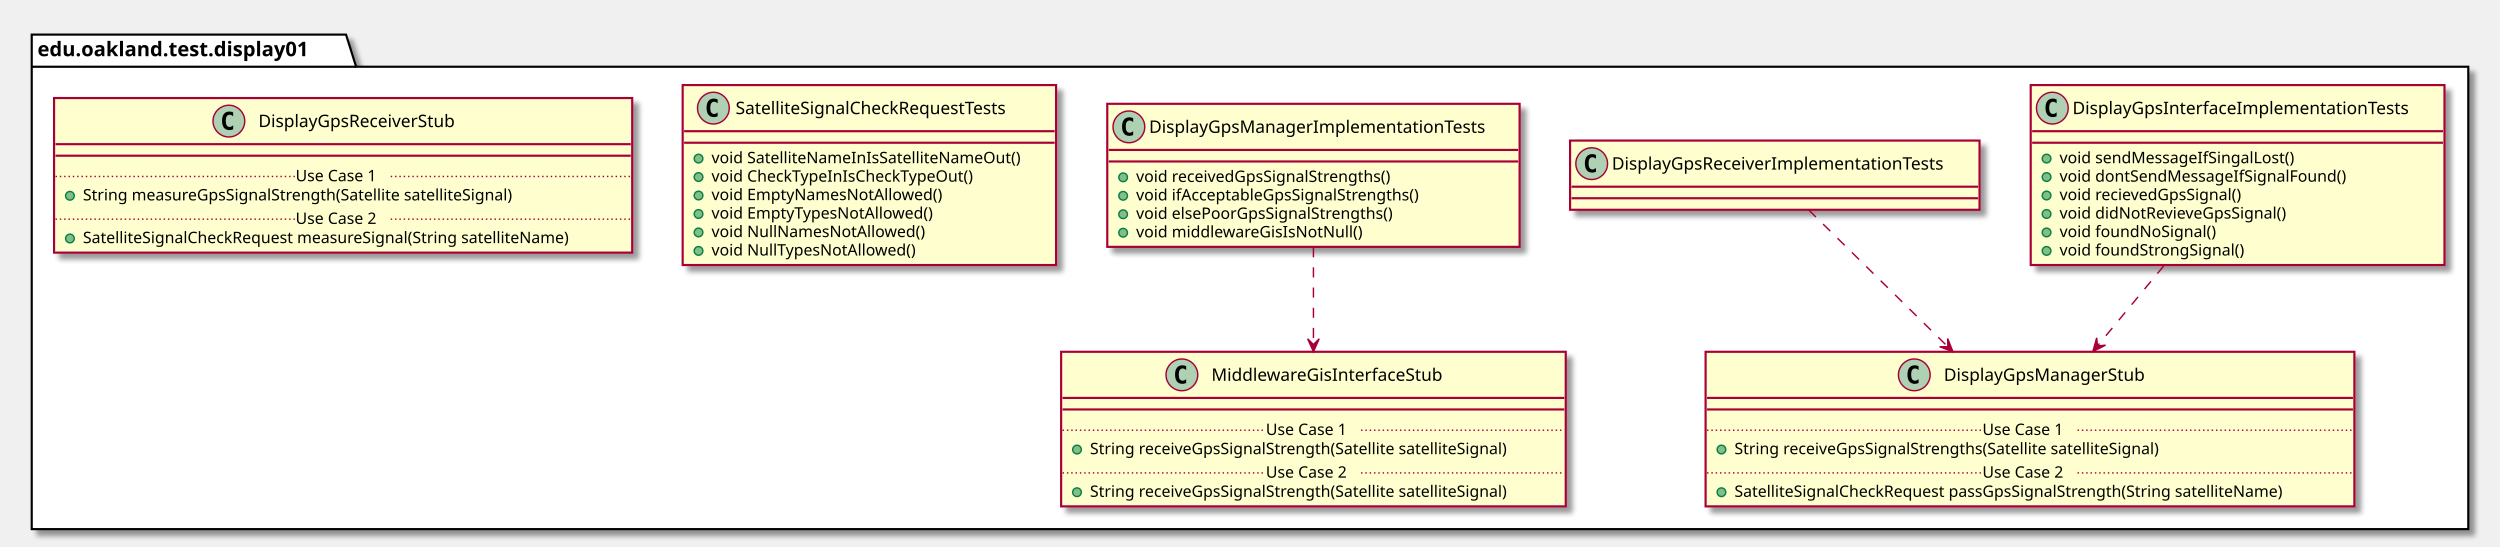
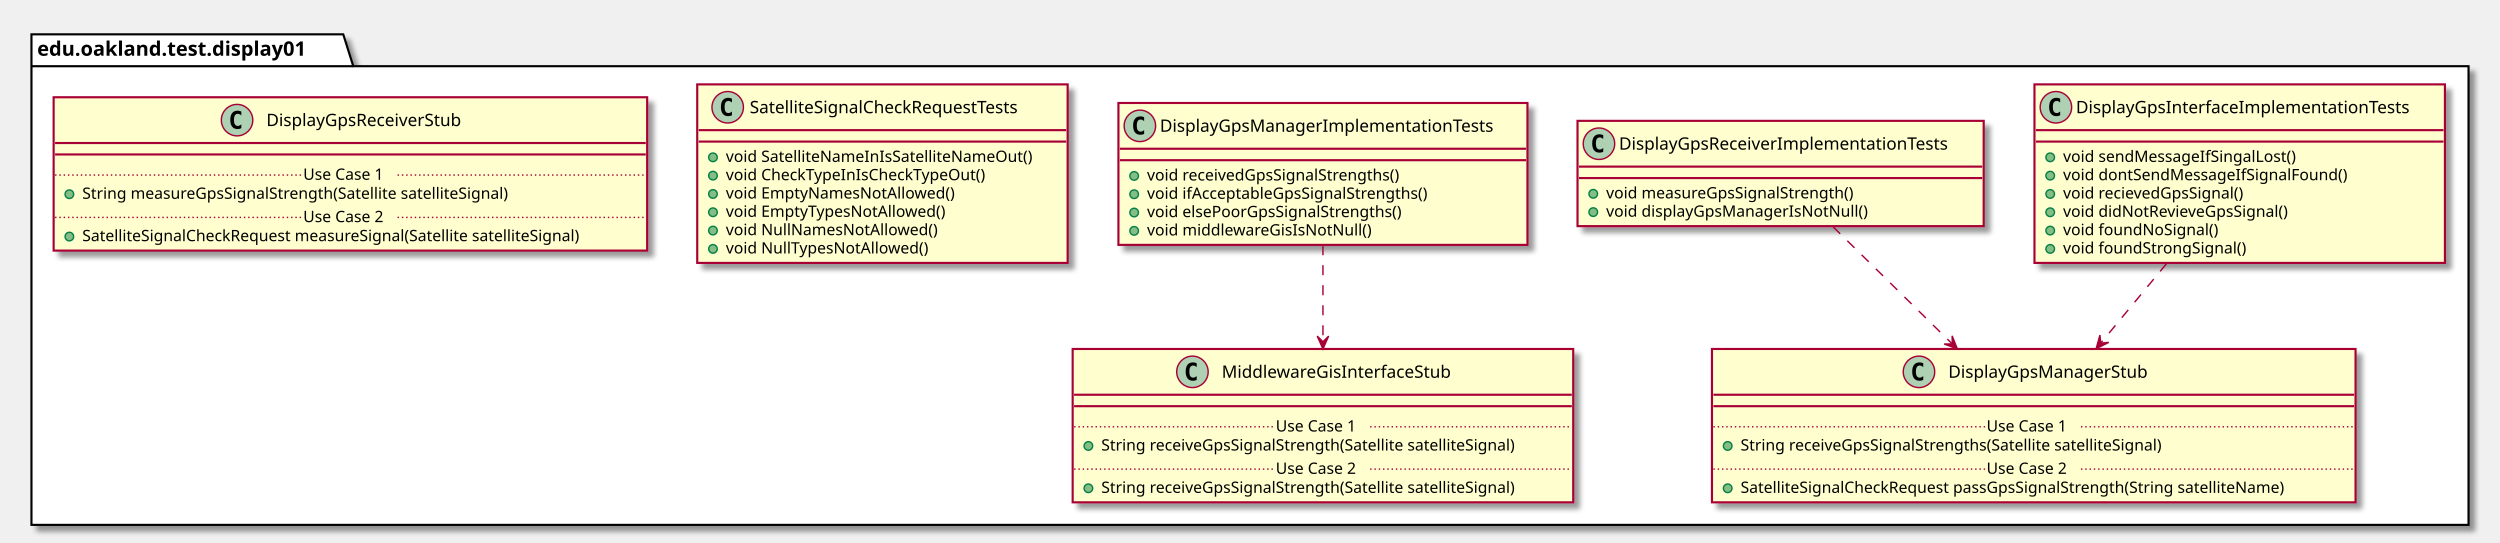
- <svg xmlns="http://www.w3.org/2000/svg" contentScriptType="application/ecmascript" contentStyleType="text/css" height="379px" preserveAspectRatio="none" style="width:1734px;height:379px;" version="1.1" viewBox="0 0 1734 379" width="1734px" zoomAndPan="magnify">
+ <svg xmlns="http://www.w3.org/2000/svg" contentScriptType="application/ecmascript" contentStyleType="text/css" height="379px" preserveAspectRatio="none" style="width:1748px;height:379px;" version="1.1" viewBox="0 0 1748 379" width="1748px" zoomAndPan="magnify">
  <defs>
-     <filter height="300%" id="f7n74lgd1a1pw" width="300%" x="-1" y="-1">
+     <filter height="300%" id="fgg2xvbr32eak" width="300%" x="-1" y="-1">
      <feGaussianBlur result="blurOut" stdDeviation="2.0" />
      <feColorMatrix in="blurOut" result="blurOut2" type="matrix" values="0 0 0 0 0 0 0 0 0 0 0 0 0 0 0 0 0 0 .4 0" />
      <feOffset dx="4.0" dy="4.0" in="blurOut2" result="blurOut3" />
      <feBlend in="SourceGraphic" in2="blurOut3" mode="normal" />
    </filter>
  </defs>
  <g>
-     <polygon fill="#FFFFFF" filter="url(#f7n74lgd1a1pw)" points="22,24,240,24,247,46.297,1712,46.297,1712,367,22,367,22,24" style="stroke: #000000; stroke-width: 1.5;" />
+     <polygon fill="#FFFFFF" filter="url(#fgg2xvbr32eak)" points="22,24,240,24,247,46.297,1726,46.297,1726,367,22,367,22,24" style="stroke: #000000; stroke-width: 1.5;" />
    <line style="stroke: #000000; stroke-width: 1.5;" x1="22" x2="247" y1="46.297" y2="46.297" />
    <text fill="#000000" font-family="sans-serif" font-size="14" font-weight="bold" lengthAdjust="spacingAndGlyphs" textLength="212" x="26" y="38.995">edu.oakland.test.display01</text>
-     <rect fill="#FEFECE" filter="url(#f7n74lgd1a1pw)" height="124.828" id="DisplayGpsInterfaceImplementationTests" style="stroke: #A80036; stroke-width: 1.5;" width="287" x="1408.5" y="59" />
-     <ellipse cx="1423.5" cy="75" fill="#ADD1B2" rx="11" ry="11" style="stroke: #A80036; stroke-width: 1.0;" />
-     <path d="M1426.469,80.641 Q1425.891,80.938 1425.25,81.078 Q1424.609,81.234 1423.906,81.234 Q1421.406,81.234 1420.078,79.594 Q1418.766,77.938 1418.766,74.812 Q1418.766,71.688 1420.078,70.031 Q1421.406,68.375 1423.906,68.375 Q1424.609,68.375 1425.25,68.531 Q1425.906,68.688 1426.469,68.984 L1426.469,71.703 Q1425.844,71.125 1425.25,70.859 Q1424.656,70.578 1424.031,70.578 Q1422.688,70.578 1422,71.656 Q1421.312,72.719 1421.312,74.812 Q1421.312,76.906 1422,77.984 Q1422.688,79.047 1424.031,79.047 Q1424.656,79.047 1425.25,78.781 Q1425.844,78.5 1426.469,77.922 L1426.469,80.641 Z " />
-     <text fill="#000000" font-family="sans-serif" font-size="12" lengthAdjust="spacingAndGlyphs" textLength="255" x="1437.5" y="79.154">DisplayGpsInterfaceImplementationTests</text>
-     <line style="stroke: #A80036; stroke-width: 1.5;" x1="1409.5" x2="1694.5" y1="91" y2="91" />
-     <line style="stroke: #A80036; stroke-width: 1.5;" x1="1409.5" x2="1694.5" y1="99" y2="99" />
-     <ellipse cx="1419.5" cy="110" fill="#84BE84" rx="3" ry="3" style="stroke: #038048; stroke-width: 1.0;" />
-     <text fill="#000000" font-family="sans-serif" font-size="11" lengthAdjust="spacingAndGlyphs" textLength="180" x="1428.5" y="113.21">void sendMessageIfSingalLost()</text>
-     <ellipse cx="1419.5" cy="122.805" fill="#84BE84" rx="3" ry="3" style="stroke: #038048; stroke-width: 1.0;" />
-     <text fill="#000000" font-family="sans-serif" font-size="11" lengthAdjust="spacingAndGlyphs" textLength="216" x="1428.5" y="126.015">void dontSendMessageIfSignalFound()</text>
-     <ellipse cx="1419.5" cy="135.609" fill="#84BE84" rx="3" ry="3" style="stroke: #038048; stroke-width: 1.0;" />
-     <text fill="#000000" font-family="sans-serif" font-size="11" lengthAdjust="spacingAndGlyphs" textLength="141" x="1428.5" y="138.82">void recievedGpsSignal()</text>
-     <ellipse cx="1419.5" cy="148.414" fill="#84BE84" rx="3" ry="3" style="stroke: #038048; stroke-width: 1.0;" />
-     <text fill="#000000" font-family="sans-serif" font-size="11" lengthAdjust="spacingAndGlyphs" textLength="172" x="1428.5" y="151.625">void didNotRevieveGpsSignal()</text>
-     <ellipse cx="1419.5" cy="161.219" fill="#84BE84" rx="3" ry="3" style="stroke: #038048; stroke-width: 1.0;" />
-     <text fill="#000000" font-family="sans-serif" font-size="11" lengthAdjust="spacingAndGlyphs" textLength="117" x="1428.5" y="164.429">void foundNoSignal()</text>
-     <ellipse cx="1419.5" cy="174.023" fill="#84BE84" rx="3" ry="3" style="stroke: #038048; stroke-width: 1.0;" />
-     <text fill="#000000" font-family="sans-serif" font-size="11" lengthAdjust="spacingAndGlyphs" textLength="140" x="1428.5" y="177.234">void foundStrongSignal()</text>
-     <rect fill="#FEFECE" filter="url(#f7n74lgd1a1pw)" height="107.219" id="DisplayGpsManagerStub" style="stroke: #A80036; stroke-width: 1.5;" width="450" x="1183" y="244" />
-     <ellipse cx="1327.75" cy="260" fill="#ADD1B2" rx="11" ry="11" style="stroke: #A80036; stroke-width: 1.0;" />
-     <path d="M1330.719,265.641 Q1330.141,265.938 1329.5,266.078 Q1328.859,266.234 1328.156,266.234 Q1325.656,266.234 1324.328,264.594 Q1323.016,262.938 1323.016,259.812 Q1323.016,256.688 1324.328,255.031 Q1325.656,253.375 1328.156,253.375 Q1328.859,253.375 1329.5,253.531 Q1330.156,253.688 1330.719,253.984 L1330.719,256.703 Q1330.094,256.125 1329.5,255.859 Q1328.906,255.578 1328.281,255.578 Q1326.938,255.578 1326.25,256.656 Q1325.562,257.719 1325.562,259.812 Q1325.562,261.906 1326.25,262.984 Q1326.938,264.047 1328.281,264.047 Q1328.906,264.047 1329.5,263.781 Q1330.094,263.5 1330.719,262.922 L1330.719,265.641 Z " />
-     <text fill="#000000" font-family="sans-serif" font-size="12" lengthAdjust="spacingAndGlyphs" textLength="152" x="1348.25" y="264.154">DisplayGpsManagerStub</text>
-     <line style="stroke: #A80036; stroke-width: 1.5;" x1="1184" x2="1632" y1="276" y2="276" />
-     <line style="stroke: #A80036; stroke-width: 1.5;" x1="1184" x2="1632" y1="284" y2="284" />
-     <ellipse cx="1194" cy="311.805" fill="#84BE84" rx="3" ry="3" style="stroke: #038048; stroke-width: 1.0;" />
-     <text fill="#000000" font-family="sans-serif" font-size="11" lengthAdjust="spacingAndGlyphs" textLength="331" x="1203" y="315.015">String receiveGpsSignalStrengths(Satellite satelliteSignal)</text>
-     <line style="stroke: #A80036; stroke-width: 1.0; stroke-dasharray: 1.0,2.0;" x1="1184" x2="1375" y1="298.402" y2="298.402" />
-     <text fill="#000000" font-family="sans-serif" font-size="11" lengthAdjust="spacingAndGlyphs" textLength="66" x="1375" y="301.71">Use Case 1</text>
-     <line style="stroke: #A80036; stroke-width: 1.0; stroke-dasharray: 1.0,2.0;" x1="1441" x2="1632" y1="298.402" y2="298.402" />
-     <ellipse cx="1194" cy="341.414" fill="#84BE84" rx="3" ry="3" style="stroke: #038048; stroke-width: 1.0;" />
-     <text fill="#000000" font-family="sans-serif" font-size="11" lengthAdjust="spacingAndGlyphs" textLength="424" x="1203" y="344.625">SatelliteSignalCheckRequest passGpsSignalStrength(String satelliteName)</text>
-     <line style="stroke: #A80036; stroke-width: 1.0; stroke-dasharray: 1.0,2.0;" x1="1184" x2="1375" y1="328.012" y2="328.012" />
-     <text fill="#000000" font-family="sans-serif" font-size="11" lengthAdjust="spacingAndGlyphs" textLength="66" x="1375" y="331.32">Use Case 2</text>
-     <line style="stroke: #A80036; stroke-width: 1.0; stroke-dasharray: 1.0,2.0;" x1="1441" x2="1632" y1="328.012" y2="328.012" />
-     <rect fill="#FEFECE" filter="url(#f7n74lgd1a1pw)" height="48" id="DisplayGpsReceiverImplementationTests" style="stroke: #A80036; stroke-width: 1.5;" width="284" x="1089" y="97.5" />
-     <ellipse cx="1104" cy="113.5" fill="#ADD1B2" rx="11" ry="11" style="stroke: #A80036; stroke-width: 1.0;" />
-     <path d="M1106.969,119.141 Q1106.391,119.438 1105.75,119.578 Q1105.109,119.734 1104.406,119.734 Q1101.906,119.734 1100.578,118.094 Q1099.266,116.438 1099.266,113.312 Q1099.266,110.188 1100.578,108.531 Q1101.906,106.875 1104.406,106.875 Q1105.109,106.875 1105.75,107.031 Q1106.406,107.188 1106.969,107.484 L1106.969,110.203 Q1106.344,109.625 1105.75,109.359 Q1105.156,109.078 1104.531,109.078 Q1103.188,109.078 1102.5,110.156 Q1101.812,111.219 1101.812,113.312 Q1101.812,115.406 1102.5,116.484 Q1103.188,117.547 1104.531,117.547 Q1105.156,117.547 1105.75,117.281 Q1106.344,117 1106.969,116.422 L1106.969,119.141 Z " />
-     <text fill="#000000" font-family="sans-serif" font-size="12" lengthAdjust="spacingAndGlyphs" textLength="252" x="1118" y="117.654">DisplayGpsReceiverImplementationTests</text>
-     <line style="stroke: #A80036; stroke-width: 1.5;" x1="1090" x2="1372" y1="129.5" y2="129.5" />
-     <line style="stroke: #A80036; stroke-width: 1.5;" x1="1090" x2="1372" y1="137.5" y2="137.5" />
-     <rect fill="#FEFECE" filter="url(#f7n74lgd1a1pw)" height="99.219" id="DisplayGpsManagerImplementationTests" style="stroke: #A80036; stroke-width: 1.5;" width="286" x="768" y="72" />
-     <ellipse cx="783" cy="88" fill="#ADD1B2" rx="11" ry="11" style="stroke: #A80036; stroke-width: 1.0;" />
-     <path d="M785.969,93.641 Q785.391,93.938 784.75,94.078 Q784.109,94.234 783.406,94.234 Q780.906,94.234 779.578,92.594 Q778.266,90.938 778.266,87.812 Q778.266,84.688 779.578,83.031 Q780.906,81.375 783.406,81.375 Q784.109,81.375 784.75,81.531 Q785.406,81.688 785.969,81.984 L785.969,84.703 Q785.344,84.125 784.75,83.859 Q784.156,83.578 783.531,83.578 Q782.188,83.578 781.5,84.656 Q780.812,85.719 780.812,87.812 Q780.812,89.906 781.5,90.984 Q782.188,92.047 783.531,92.047 Q784.156,92.047 784.75,91.781 Q785.344,91.5 785.969,90.922 L785.969,93.641 Z " />
-     <text fill="#000000" font-family="sans-serif" font-size="12" lengthAdjust="spacingAndGlyphs" textLength="254" x="797" y="92.154">DisplayGpsManagerImplementationTests</text>
-     <line style="stroke: #A80036; stroke-width: 1.5;" x1="769" x2="1053" y1="104" y2="104" />
-     <line style="stroke: #A80036; stroke-width: 1.5;" x1="769" x2="1053" y1="112" y2="112" />
-     <ellipse cx="779" cy="123" fill="#84BE84" rx="3" ry="3" style="stroke: #038048; stroke-width: 1.0;" />
-     <text fill="#000000" font-family="sans-serif" font-size="11" lengthAdjust="spacingAndGlyphs" textLength="197" x="788" y="126.21">void receivedGpsSignalStrengths()</text>
-     <ellipse cx="779" cy="135.805" fill="#84BE84" rx="3" ry="3" style="stroke: #038048; stroke-width: 1.0;" />
-     <text fill="#000000" font-family="sans-serif" font-size="11" lengthAdjust="spacingAndGlyphs" textLength="217" x="788" y="139.015">void ifAcceptableGpsSignalStrengths()</text>
-     <ellipse cx="779" cy="148.609" fill="#84BE84" rx="3" ry="3" style="stroke: #038048; stroke-width: 1.0;" />
-     <text fill="#000000" font-family="sans-serif" font-size="11" lengthAdjust="spacingAndGlyphs" textLength="199" x="788" y="151.82">void elsePoorGpsSignalStrengths()</text>
-     <ellipse cx="779" cy="161.414" fill="#84BE84" rx="3" ry="3" style="stroke: #038048; stroke-width: 1.0;" />
-     <text fill="#000000" font-family="sans-serif" font-size="11" lengthAdjust="spacingAndGlyphs" textLength="170" x="788" y="164.625">void middlewareGisIsNotNull()</text>
-     <rect fill="#FEFECE" filter="url(#f7n74lgd1a1pw)" height="107.219" id="MiddlewareGisInterfaceStub" style="stroke: #A80036; stroke-width: 1.5;" width="350" x="736" y="244" />
-     <ellipse cx="819.75" cy="260" fill="#ADD1B2" rx="11" ry="11" style="stroke: #A80036; stroke-width: 1.0;" />
-     <path d="M822.719,265.641 Q822.141,265.938 821.5,266.078 Q820.859,266.234 820.156,266.234 Q817.656,266.234 816.328,264.594 Q815.016,262.938 815.016,259.812 Q815.016,256.688 816.328,255.031 Q817.656,253.375 820.156,253.375 Q820.859,253.375 821.5,253.531 Q822.156,253.688 822.719,253.984 L822.719,256.703 Q822.094,256.125 821.5,255.859 Q820.906,255.578 820.281,255.578 Q818.938,255.578 818.25,256.656 Q817.562,257.719 817.562,259.812 Q817.562,261.906 818.25,262.984 Q818.938,264.047 820.281,264.047 Q820.906,264.047 821.5,263.781 Q822.094,263.5 822.719,262.922 L822.719,265.641 Z " />
-     <text fill="#000000" font-family="sans-serif" font-size="12" lengthAdjust="spacingAndGlyphs" textLength="174" x="840.25" y="264.154">MiddlewareGisInterfaceStub</text>
-     <line style="stroke: #A80036; stroke-width: 1.5;" x1="737" x2="1085" y1="276" y2="276" />
-     <line style="stroke: #A80036; stroke-width: 1.5;" x1="737" x2="1085" y1="284" y2="284" />
-     <ellipse cx="747" cy="311.805" fill="#84BE84" rx="3" ry="3" style="stroke: #038048; stroke-width: 1.0;" />
-     <text fill="#000000" font-family="sans-serif" font-size="11" lengthAdjust="spacingAndGlyphs" textLength="324" x="756" y="315.015">String receiveGpsSignalStrength(Satellite satelliteSignal)</text>
-     <line style="stroke: #A80036; stroke-width: 1.0; stroke-dasharray: 1.0,2.0;" x1="737" x2="878" y1="298.402" y2="298.402" />
-     <text fill="#000000" font-family="sans-serif" font-size="11" lengthAdjust="spacingAndGlyphs" textLength="66" x="878" y="301.71">Use Case 1</text>
-     <line style="stroke: #A80036; stroke-width: 1.0; stroke-dasharray: 1.0,2.0;" x1="944" x2="1085" y1="298.402" y2="298.402" />
-     <ellipse cx="747" cy="341.414" fill="#84BE84" rx="3" ry="3" style="stroke: #038048; stroke-width: 1.0;" />
-     <text fill="#000000" font-family="sans-serif" font-size="11" lengthAdjust="spacingAndGlyphs" textLength="324" x="756" y="344.625">String receiveGpsSignalStrength(Satellite satelliteSignal)</text>
-     <line style="stroke: #A80036; stroke-width: 1.0; stroke-dasharray: 1.0,2.0;" x1="737" x2="878" y1="328.012" y2="328.012" />
-     <text fill="#000000" font-family="sans-serif" font-size="11" lengthAdjust="spacingAndGlyphs" textLength="66" x="878" y="331.32">Use Case 2</text>
-     <line style="stroke: #A80036; stroke-width: 1.0; stroke-dasharray: 1.0,2.0;" x1="944" x2="1085" y1="328.012" y2="328.012" />
-     <rect fill="#FEFECE" filter="url(#f7n74lgd1a1pw)" height="124.828" id="SatelliteSignalCheckRequestTests" style="stroke: #A80036; stroke-width: 1.5;" width="259" x="473.5" y="59" />
-     <ellipse cx="494.8" cy="75" fill="#ADD1B2" rx="11" ry="11" style="stroke: #A80036; stroke-width: 1.0;" />
-     <path d="M497.769,80.641 Q497.191,80.938 496.55,81.078 Q495.909,81.234 495.206,81.234 Q492.706,81.234 491.378,79.594 Q490.066,77.938 490.066,74.812 Q490.066,71.688 491.378,70.031 Q492.706,68.375 495.206,68.375 Q495.909,68.375 496.55,68.531 Q497.206,68.688 497.769,68.984 L497.769,71.703 Q497.144,71.125 496.55,70.859 Q495.956,70.578 495.331,70.578 Q493.988,70.578 493.3,71.656 Q492.613,72.719 492.613,74.812 Q492.613,76.906 493.3,77.984 Q493.988,79.047 495.331,79.047 Q495.956,79.047 496.55,78.781 Q497.144,78.5 497.769,77.922 L497.769,80.641 Z " />
-     <text fill="#000000" font-family="sans-serif" font-size="12" lengthAdjust="spacingAndGlyphs" textLength="213" x="510.2" y="79.154">SatelliteSignalCheckRequestTests</text>
-     <line style="stroke: #A80036; stroke-width: 1.5;" x1="474.5" x2="731.5" y1="91" y2="91" />
-     <line style="stroke: #A80036; stroke-width: 1.5;" x1="474.5" x2="731.5" y1="99" y2="99" />
-     <ellipse cx="484.5" cy="110" fill="#84BE84" rx="3" ry="3" style="stroke: #038048; stroke-width: 1.0;" />
-     <text fill="#000000" font-family="sans-serif" font-size="11" lengthAdjust="spacingAndGlyphs" textLength="233" x="493.5" y="113.21">void SatelliteNameInIsSatelliteNameOut()</text>
-     <ellipse cx="484.5" cy="122.805" fill="#84BE84" rx="3" ry="3" style="stroke: #038048; stroke-width: 1.0;" />
-     <text fill="#000000" font-family="sans-serif" font-size="11" lengthAdjust="spacingAndGlyphs" textLength="197" x="493.5" y="126.015">void CheckTypeInIsCheckTypeOut()</text>
-     <ellipse cx="484.5" cy="135.609" fill="#84BE84" rx="3" ry="3" style="stroke: #038048; stroke-width: 1.0;" />
-     <text fill="#000000" font-family="sans-serif" font-size="11" lengthAdjust="spacingAndGlyphs" textLength="172" x="493.5" y="138.82">void EmptyNamesNotAllowed()</text>
-     <ellipse cx="484.5" cy="148.414" fill="#84BE84" rx="3" ry="3" style="stroke: #038048; stroke-width: 1.0;" />
-     <text fill="#000000" font-family="sans-serif" font-size="11" lengthAdjust="spacingAndGlyphs" textLength="166" x="493.5" y="151.625">void EmptyTypesNotAllowed()</text>
-     <ellipse cx="484.5" cy="161.219" fill="#84BE84" rx="3" ry="3" style="stroke: #038048; stroke-width: 1.0;" />
-     <text fill="#000000" font-family="sans-serif" font-size="11" lengthAdjust="spacingAndGlyphs" textLength="158" x="493.5" y="164.429">void NullNamesNotAllowed()</text>
-     <ellipse cx="484.5" cy="174.023" fill="#84BE84" rx="3" ry="3" style="stroke: #038048; stroke-width: 1.0;" />
-     <text fill="#000000" font-family="sans-serif" font-size="11" lengthAdjust="spacingAndGlyphs" textLength="152" x="493.5" y="177.234">void NullTypesNotAllowed()</text>
-     <rect fill="#FEFECE" filter="url(#f7n74lgd1a1pw)" height="107.219" id="DisplayGpsReceiverStub" style="stroke: #A80036; stroke-width: 1.5;" width="401" x="37.5" y="68" />
-     <ellipse cx="158.75" cy="84" fill="#ADD1B2" rx="11" ry="11" style="stroke: #A80036; stroke-width: 1.0;" />
-     <path d="M161.719,89.641 Q161.141,89.938 160.5,90.078 Q159.859,90.234 159.156,90.234 Q156.656,90.234 155.328,88.594 Q154.016,86.938 154.016,83.812 Q154.016,80.688 155.328,79.031 Q156.656,77.375 159.156,77.375 Q159.859,77.375 160.5,77.531 Q161.156,77.688 161.719,77.984 L161.719,80.703 Q161.094,80.125 160.5,79.859 Q159.906,79.578 159.281,79.578 Q157.938,79.578 157.25,80.656 Q156.562,81.719 156.562,83.812 Q156.562,85.906 157.25,86.984 Q157.938,88.047 159.281,88.047 Q159.906,88.047 160.5,87.781 Q161.094,87.5 161.719,86.922 L161.719,89.641 Z " />
-     <text fill="#000000" font-family="sans-serif" font-size="12" lengthAdjust="spacingAndGlyphs" textLength="150" x="179.25" y="88.154">DisplayGpsReceiverStub</text>
-     <line style="stroke: #A80036; stroke-width: 1.5;" x1="38.5" x2="437.5" y1="100" y2="100" />
-     <line style="stroke: #A80036; stroke-width: 1.5;" x1="38.5" x2="437.5" y1="108" y2="108" />
+     <rect fill="#FEFECE" filter="url(#fgg2xvbr32eak)" height="124.828" id="DisplayGpsInterfaceImplementationTests" style="stroke: #A80036; stroke-width: 1.5;" width="287" x="1422.5" y="59" />
+     <ellipse cx="1437.5" cy="75" fill="#ADD1B2" rx="11" ry="11" style="stroke: #A80036; stroke-width: 1.0;" />
+     <path d="M1440.469,80.641 Q1439.891,80.938 1439.25,81.078 Q1438.609,81.234 1437.906,81.234 Q1435.406,81.234 1434.078,79.594 Q1432.766,77.938 1432.766,74.812 Q1432.766,71.688 1434.078,70.031 Q1435.406,68.375 1437.906,68.375 Q1438.609,68.375 1439.25,68.531 Q1439.906,68.688 1440.469,68.984 L1440.469,71.703 Q1439.844,71.125 1439.25,70.859 Q1438.656,70.578 1438.031,70.578 Q1436.688,70.578 1436,71.656 Q1435.312,72.719 1435.312,74.812 Q1435.312,76.906 1436,77.984 Q1436.688,79.047 1438.031,79.047 Q1438.656,79.047 1439.25,78.781 Q1439.844,78.5 1440.469,77.922 L1440.469,80.641 Z " />
+     <text fill="#000000" font-family="sans-serif" font-size="12" lengthAdjust="spacingAndGlyphs" textLength="255" x="1451.5" y="79.154">DisplayGpsInterfaceImplementationTests</text>
+     <line style="stroke: #A80036; stroke-width: 1.5;" x1="1423.5" x2="1708.5" y1="91" y2="91" />
+     <line style="stroke: #A80036; stroke-width: 1.5;" x1="1423.5" x2="1708.5" y1="99" y2="99" />
+     <ellipse cx="1433.5" cy="110" fill="#84BE84" rx="3" ry="3" style="stroke: #038048; stroke-width: 1.0;" />
+     <text fill="#000000" font-family="sans-serif" font-size="11" lengthAdjust="spacingAndGlyphs" textLength="180" x="1442.5" y="113.21">void sendMessageIfSingalLost()</text>
+     <ellipse cx="1433.5" cy="122.805" fill="#84BE84" rx="3" ry="3" style="stroke: #038048; stroke-width: 1.0;" />
+     <text fill="#000000" font-family="sans-serif" font-size="11" lengthAdjust="spacingAndGlyphs" textLength="216" x="1442.5" y="126.015">void dontSendMessageIfSignalFound()</text>
+     <ellipse cx="1433.5" cy="135.609" fill="#84BE84" rx="3" ry="3" style="stroke: #038048; stroke-width: 1.0;" />
+     <text fill="#000000" font-family="sans-serif" font-size="11" lengthAdjust="spacingAndGlyphs" textLength="141" x="1442.5" y="138.82">void recievedGpsSignal()</text>
+     <ellipse cx="1433.5" cy="148.414" fill="#84BE84" rx="3" ry="3" style="stroke: #038048; stroke-width: 1.0;" />
+     <text fill="#000000" font-family="sans-serif" font-size="11" lengthAdjust="spacingAndGlyphs" textLength="172" x="1442.5" y="151.625">void didNotRevieveGpsSignal()</text>
+     <ellipse cx="1433.5" cy="161.219" fill="#84BE84" rx="3" ry="3" style="stroke: #038048; stroke-width: 1.0;" />
+     <text fill="#000000" font-family="sans-serif" font-size="11" lengthAdjust="spacingAndGlyphs" textLength="117" x="1442.5" y="164.429">void foundNoSignal()</text>
+     <ellipse cx="1433.5" cy="174.023" fill="#84BE84" rx="3" ry="3" style="stroke: #038048; stroke-width: 1.0;" />
+     <text fill="#000000" font-family="sans-serif" font-size="11" lengthAdjust="spacingAndGlyphs" textLength="140" x="1442.5" y="177.234">void foundStrongSignal()</text>
+     <rect fill="#FEFECE" filter="url(#fgg2xvbr32eak)" height="107.219" id="DisplayGpsManagerStub" style="stroke: #A80036; stroke-width: 1.5;" width="450" x="1197" y="244" />
+     <ellipse cx="1341.75" cy="260" fill="#ADD1B2" rx="11" ry="11" style="stroke: #A80036; stroke-width: 1.0;" />
+     <path d="M1344.719,265.641 Q1344.141,265.938 1343.5,266.078 Q1342.859,266.234 1342.156,266.234 Q1339.656,266.234 1338.328,264.594 Q1337.016,262.938 1337.016,259.812 Q1337.016,256.688 1338.328,255.031 Q1339.656,253.375 1342.156,253.375 Q1342.859,253.375 1343.5,253.531 Q1344.156,253.688 1344.719,253.984 L1344.719,256.703 Q1344.094,256.125 1343.5,255.859 Q1342.906,255.578 1342.281,255.578 Q1340.938,255.578 1340.25,256.656 Q1339.562,257.719 1339.562,259.812 Q1339.562,261.906 1340.25,262.984 Q1340.938,264.047 1342.281,264.047 Q1342.906,264.047 1343.5,263.781 Q1344.094,263.5 1344.719,262.922 L1344.719,265.641 Z " />
+     <text fill="#000000" font-family="sans-serif" font-size="12" lengthAdjust="spacingAndGlyphs" textLength="152" x="1362.25" y="264.154">DisplayGpsManagerStub</text>
+     <line style="stroke: #A80036; stroke-width: 1.5;" x1="1198" x2="1646" y1="276" y2="276" />
+     <line style="stroke: #A80036; stroke-width: 1.5;" x1="1198" x2="1646" y1="284" y2="284" />
+     <ellipse cx="1208" cy="311.805" fill="#84BE84" rx="3" ry="3" style="stroke: #038048; stroke-width: 1.0;" />
+     <text fill="#000000" font-family="sans-serif" font-size="11" lengthAdjust="spacingAndGlyphs" textLength="331" x="1217" y="315.015">String receiveGpsSignalStrengths(Satellite satelliteSignal)</text>
+     <line style="stroke: #A80036; stroke-width: 1.0; stroke-dasharray: 1.0,2.0;" x1="1198" x2="1389" y1="298.402" y2="298.402" />
+     <text fill="#000000" font-family="sans-serif" font-size="11" lengthAdjust="spacingAndGlyphs" textLength="66" x="1389" y="301.71">Use Case 1</text>
+     <line style="stroke: #A80036; stroke-width: 1.0; stroke-dasharray: 1.0,2.0;" x1="1455" x2="1646" y1="298.402" y2="298.402" />
+     <ellipse cx="1208" cy="341.414" fill="#84BE84" rx="3" ry="3" style="stroke: #038048; stroke-width: 1.0;" />
+     <text fill="#000000" font-family="sans-serif" font-size="11" lengthAdjust="spacingAndGlyphs" textLength="424" x="1217" y="344.625">SatelliteSignalCheckRequest passGpsSignalStrength(String satelliteName)</text>
+     <line style="stroke: #A80036; stroke-width: 1.0; stroke-dasharray: 1.0,2.0;" x1="1198" x2="1389" y1="328.012" y2="328.012" />
+     <text fill="#000000" font-family="sans-serif" font-size="11" lengthAdjust="spacingAndGlyphs" textLength="66" x="1389" y="331.32">Use Case 2</text>
+     <line style="stroke: #A80036; stroke-width: 1.0; stroke-dasharray: 1.0,2.0;" x1="1455" x2="1646" y1="328.012" y2="328.012" />
+     <rect fill="#FEFECE" filter="url(#fgg2xvbr32eak)" height="73.609" id="DisplayGpsReceiverImplementationTests" style="stroke: #A80036; stroke-width: 1.5;" width="284" x="1103" y="84.5" />
+     <ellipse cx="1118" cy="100.5" fill="#ADD1B2" rx="11" ry="11" style="stroke: #A80036; stroke-width: 1.0;" />
+     <path d="M1120.969,106.141 Q1120.391,106.438 1119.75,106.578 Q1119.109,106.734 1118.406,106.734 Q1115.906,106.734 1114.578,105.094 Q1113.266,103.438 1113.266,100.312 Q1113.266,97.188 1114.578,95.531 Q1115.906,93.875 1118.406,93.875 Q1119.109,93.875 1119.75,94.031 Q1120.406,94.188 1120.969,94.484 L1120.969,97.203 Q1120.344,96.625 1119.75,96.359 Q1119.156,96.078 1118.531,96.078 Q1117.188,96.078 1116.5,97.156 Q1115.812,98.219 1115.812,100.312 Q1115.812,102.406 1116.5,103.484 Q1117.188,104.547 1118.531,104.547 Q1119.156,104.547 1119.75,104.281 Q1120.344,104 1120.969,103.422 L1120.969,106.141 Z " />
+     <text fill="#000000" font-family="sans-serif" font-size="12" lengthAdjust="spacingAndGlyphs" textLength="252" x="1132" y="104.654">DisplayGpsReceiverImplementationTests</text>
+     <line style="stroke: #A80036; stroke-width: 1.5;" x1="1104" x2="1386" y1="116.5" y2="116.5" />
+     <line style="stroke: #A80036; stroke-width: 1.5;" x1="1104" x2="1386" y1="124.5" y2="124.5" />
+     <ellipse cx="1114" cy="135.5" fill="#84BE84" rx="3" ry="3" style="stroke: #038048; stroke-width: 1.0;" />
+     <text fill="#000000" font-family="sans-serif" font-size="11" lengthAdjust="spacingAndGlyphs" textLength="193" x="1123" y="138.71">void measureGpsSignalStrength()</text>
+     <ellipse cx="1114" cy="148.305" fill="#84BE84" rx="3" ry="3" style="stroke: #038048; stroke-width: 1.0;" />
+     <text fill="#000000" font-family="sans-serif" font-size="11" lengthAdjust="spacingAndGlyphs" textLength="197" x="1123" y="151.515">void displayGpsManagerIsNotNull()</text>
+     <rect fill="#FEFECE" filter="url(#fgg2xvbr32eak)" height="99.219" id="DisplayGpsManagerImplementationTests" style="stroke: #A80036; stroke-width: 1.5;" width="286" x="782" y="72" />
+     <ellipse cx="797" cy="88" fill="#ADD1B2" rx="11" ry="11" style="stroke: #A80036; stroke-width: 1.0;" />
+     <path d="M799.969,93.641 Q799.391,93.938 798.75,94.078 Q798.109,94.234 797.406,94.234 Q794.906,94.234 793.578,92.594 Q792.266,90.938 792.266,87.812 Q792.266,84.688 793.578,83.031 Q794.906,81.375 797.406,81.375 Q798.109,81.375 798.75,81.531 Q799.406,81.688 799.969,81.984 L799.969,84.703 Q799.344,84.125 798.75,83.859 Q798.156,83.578 797.531,83.578 Q796.188,83.578 795.5,84.656 Q794.812,85.719 794.812,87.812 Q794.812,89.906 795.5,90.984 Q796.188,92.047 797.531,92.047 Q798.156,92.047 798.75,91.781 Q799.344,91.5 799.969,90.922 L799.969,93.641 Z " />
+     <text fill="#000000" font-family="sans-serif" font-size="12" lengthAdjust="spacingAndGlyphs" textLength="254" x="811" y="92.154">DisplayGpsManagerImplementationTests</text>
+     <line style="stroke: #A80036; stroke-width: 1.5;" x1="783" x2="1067" y1="104" y2="104" />
+     <line style="stroke: #A80036; stroke-width: 1.5;" x1="783" x2="1067" y1="112" y2="112" />
+     <ellipse cx="793" cy="123" fill="#84BE84" rx="3" ry="3" style="stroke: #038048; stroke-width: 1.0;" />
+     <text fill="#000000" font-family="sans-serif" font-size="11" lengthAdjust="spacingAndGlyphs" textLength="197" x="802" y="126.21">void receivedGpsSignalStrengths()</text>
+     <ellipse cx="793" cy="135.805" fill="#84BE84" rx="3" ry="3" style="stroke: #038048; stroke-width: 1.0;" />
+     <text fill="#000000" font-family="sans-serif" font-size="11" lengthAdjust="spacingAndGlyphs" textLength="217" x="802" y="139.015">void ifAcceptableGpsSignalStrengths()</text>
+     <ellipse cx="793" cy="148.609" fill="#84BE84" rx="3" ry="3" style="stroke: #038048; stroke-width: 1.0;" />
+     <text fill="#000000" font-family="sans-serif" font-size="11" lengthAdjust="spacingAndGlyphs" textLength="199" x="802" y="151.82">void elsePoorGpsSignalStrengths()</text>
+     <ellipse cx="793" cy="161.414" fill="#84BE84" rx="3" ry="3" style="stroke: #038048; stroke-width: 1.0;" />
+     <text fill="#000000" font-family="sans-serif" font-size="11" lengthAdjust="spacingAndGlyphs" textLength="170" x="802" y="164.625">void middlewareGisIsNotNull()</text>
+     <rect fill="#FEFECE" filter="url(#fgg2xvbr32eak)" height="107.219" id="MiddlewareGisInterfaceStub" style="stroke: #A80036; stroke-width: 1.5;" width="350" x="750" y="244" />
+     <ellipse cx="833.75" cy="260" fill="#ADD1B2" rx="11" ry="11" style="stroke: #A80036; stroke-width: 1.0;" />
+     <path d="M836.719,265.641 Q836.141,265.938 835.5,266.078 Q834.859,266.234 834.156,266.234 Q831.656,266.234 830.328,264.594 Q829.016,262.938 829.016,259.812 Q829.016,256.688 830.328,255.031 Q831.656,253.375 834.156,253.375 Q834.859,253.375 835.5,253.531 Q836.156,253.688 836.719,253.984 L836.719,256.703 Q836.094,256.125 835.5,255.859 Q834.906,255.578 834.281,255.578 Q832.938,255.578 832.25,256.656 Q831.562,257.719 831.562,259.812 Q831.562,261.906 832.25,262.984 Q832.938,264.047 834.281,264.047 Q834.906,264.047 835.5,263.781 Q836.094,263.5 836.719,262.922 L836.719,265.641 Z " />
+     <text fill="#000000" font-family="sans-serif" font-size="12" lengthAdjust="spacingAndGlyphs" textLength="174" x="854.25" y="264.154">MiddlewareGisInterfaceStub</text>
+     <line style="stroke: #A80036; stroke-width: 1.5;" x1="751" x2="1099" y1="276" y2="276" />
+     <line style="stroke: #A80036; stroke-width: 1.5;" x1="751" x2="1099" y1="284" y2="284" />
+     <ellipse cx="761" cy="311.805" fill="#84BE84" rx="3" ry="3" style="stroke: #038048; stroke-width: 1.0;" />
+     <text fill="#000000" font-family="sans-serif" font-size="11" lengthAdjust="spacingAndGlyphs" textLength="324" x="770" y="315.015">String receiveGpsSignalStrength(Satellite satelliteSignal)</text>
+     <line style="stroke: #A80036; stroke-width: 1.0; stroke-dasharray: 1.0,2.0;" x1="751" x2="892" y1="298.402" y2="298.402" />
+     <text fill="#000000" font-family="sans-serif" font-size="11" lengthAdjust="spacingAndGlyphs" textLength="66" x="892" y="301.71">Use Case 1</text>
+     <line style="stroke: #A80036; stroke-width: 1.0; stroke-dasharray: 1.0,2.0;" x1="958" x2="1099" y1="298.402" y2="298.402" />
+     <ellipse cx="761" cy="341.414" fill="#84BE84" rx="3" ry="3" style="stroke: #038048; stroke-width: 1.0;" />
+     <text fill="#000000" font-family="sans-serif" font-size="11" lengthAdjust="spacingAndGlyphs" textLength="324" x="770" y="344.625">String receiveGpsSignalStrength(Satellite satelliteSignal)</text>
+     <line style="stroke: #A80036; stroke-width: 1.0; stroke-dasharray: 1.0,2.0;" x1="751" x2="892" y1="328.012" y2="328.012" />
+     <text fill="#000000" font-family="sans-serif" font-size="11" lengthAdjust="spacingAndGlyphs" textLength="66" x="892" y="331.32">Use Case 2</text>
+     <line style="stroke: #A80036; stroke-width: 1.0; stroke-dasharray: 1.0,2.0;" x1="958" x2="1099" y1="328.012" y2="328.012" />
+     <rect fill="#FEFECE" filter="url(#fgg2xvbr32eak)" height="124.828" id="SatelliteSignalCheckRequestTests" style="stroke: #A80036; stroke-width: 1.5;" width="259" x="487.5" y="59" />
+     <ellipse cx="508.8" cy="75" fill="#ADD1B2" rx="11" ry="11" style="stroke: #A80036; stroke-width: 1.0;" />
+     <path d="M511.769,80.641 Q511.191,80.938 510.55,81.078 Q509.909,81.234 509.206,81.234 Q506.706,81.234 505.378,79.594 Q504.066,77.938 504.066,74.812 Q504.066,71.688 505.378,70.031 Q506.706,68.375 509.206,68.375 Q509.909,68.375 510.55,68.531 Q511.206,68.688 511.769,68.984 L511.769,71.703 Q511.144,71.125 510.55,70.859 Q509.956,70.578 509.331,70.578 Q507.988,70.578 507.3,71.656 Q506.613,72.719 506.613,74.812 Q506.613,76.906 507.3,77.984 Q507.988,79.047 509.331,79.047 Q509.956,79.047 510.55,78.781 Q511.144,78.5 511.769,77.922 L511.769,80.641 Z " />
+     <text fill="#000000" font-family="sans-serif" font-size="12" lengthAdjust="spacingAndGlyphs" textLength="213" x="524.2" y="79.154">SatelliteSignalCheckRequestTests</text>
+     <line style="stroke: #A80036; stroke-width: 1.5;" x1="488.5" x2="745.5" y1="91" y2="91" />
+     <line style="stroke: #A80036; stroke-width: 1.5;" x1="488.5" x2="745.5" y1="99" y2="99" />
+     <ellipse cx="498.5" cy="110" fill="#84BE84" rx="3" ry="3" style="stroke: #038048; stroke-width: 1.0;" />
+     <text fill="#000000" font-family="sans-serif" font-size="11" lengthAdjust="spacingAndGlyphs" textLength="233" x="507.5" y="113.21">void SatelliteNameInIsSatelliteNameOut()</text>
+     <ellipse cx="498.5" cy="122.805" fill="#84BE84" rx="3" ry="3" style="stroke: #038048; stroke-width: 1.0;" />
+     <text fill="#000000" font-family="sans-serif" font-size="11" lengthAdjust="spacingAndGlyphs" textLength="197" x="507.5" y="126.015">void CheckTypeInIsCheckTypeOut()</text>
+     <ellipse cx="498.5" cy="135.609" fill="#84BE84" rx="3" ry="3" style="stroke: #038048; stroke-width: 1.0;" />
+     <text fill="#000000" font-family="sans-serif" font-size="11" lengthAdjust="spacingAndGlyphs" textLength="172" x="507.5" y="138.82">void EmptyNamesNotAllowed()</text>
+     <ellipse cx="498.5" cy="148.414" fill="#84BE84" rx="3" ry="3" style="stroke: #038048; stroke-width: 1.0;" />
+     <text fill="#000000" font-family="sans-serif" font-size="11" lengthAdjust="spacingAndGlyphs" textLength="166" x="507.5" y="151.625">void EmptyTypesNotAllowed()</text>
+     <ellipse cx="498.5" cy="161.219" fill="#84BE84" rx="3" ry="3" style="stroke: #038048; stroke-width: 1.0;" />
+     <text fill="#000000" font-family="sans-serif" font-size="11" lengthAdjust="spacingAndGlyphs" textLength="158" x="507.5" y="164.429">void NullNamesNotAllowed()</text>
+     <ellipse cx="498.5" cy="174.023" fill="#84BE84" rx="3" ry="3" style="stroke: #038048; stroke-width: 1.0;" />
+     <text fill="#000000" font-family="sans-serif" font-size="11" lengthAdjust="spacingAndGlyphs" textLength="152" x="507.5" y="177.234">void NullTypesNotAllowed()</text>
+     <rect fill="#FEFECE" filter="url(#fgg2xvbr32eak)" height="107.219" id="DisplayGpsReceiverStub" style="stroke: #A80036; stroke-width: 1.5;" width="415" x="37.5" y="68" />
+     <ellipse cx="165.75" cy="84" fill="#ADD1B2" rx="11" ry="11" style="stroke: #A80036; stroke-width: 1.0;" />
+     <path d="M168.719,89.641 Q168.141,89.938 167.5,90.078 Q166.859,90.234 166.156,90.234 Q163.656,90.234 162.328,88.594 Q161.016,86.938 161.016,83.812 Q161.016,80.688 162.328,79.031 Q163.656,77.375 166.156,77.375 Q166.859,77.375 167.5,77.531 Q168.156,77.688 168.719,77.984 L168.719,80.703 Q168.094,80.125 167.5,79.859 Q166.906,79.578 166.281,79.578 Q164.938,79.578 164.25,80.656 Q163.562,81.719 163.562,83.812 Q163.562,85.906 164.25,86.984 Q164.938,88.047 166.281,88.047 Q166.906,88.047 167.5,87.781 Q168.094,87.5 168.719,86.922 L168.719,89.641 Z " />
+     <text fill="#000000" font-family="sans-serif" font-size="12" lengthAdjust="spacingAndGlyphs" textLength="150" x="186.25" y="88.154">DisplayGpsReceiverStub</text>
+     <line style="stroke: #A80036; stroke-width: 1.5;" x1="38.5" x2="451.5" y1="100" y2="100" />
+     <line style="stroke: #A80036; stroke-width: 1.5;" x1="38.5" x2="451.5" y1="108" y2="108" />
    <ellipse cx="48.5" cy="135.805" fill="#84BE84" rx="3" ry="3" style="stroke: #038048; stroke-width: 1.0;" />
    <text fill="#000000" font-family="sans-serif" font-size="11" lengthAdjust="spacingAndGlyphs" textLength="334" x="57.5" y="139.015">String measureGpsSignalStrength(Satellite satelliteSignal)</text>
-     <line style="stroke: #A80036; stroke-width: 1.0; stroke-dasharray: 1.0,2.0;" x1="38.5" x2="205" y1="122.402" y2="122.402" />
-     <text fill="#000000" font-family="sans-serif" font-size="11" lengthAdjust="spacingAndGlyphs" textLength="66" x="205" y="125.71">Use Case 1</text>
-     <line style="stroke: #A80036; stroke-width: 1.0; stroke-dasharray: 1.0,2.0;" x1="271" x2="437.5" y1="122.402" y2="122.402" />
+     <line style="stroke: #A80036; stroke-width: 1.0; stroke-dasharray: 1.0,2.0;" x1="38.5" x2="212" y1="122.402" y2="122.402" />
+     <text fill="#000000" font-family="sans-serif" font-size="11" lengthAdjust="spacingAndGlyphs" textLength="66" x="212" y="125.71">Use Case 1</text>
+     <line style="stroke: #A80036; stroke-width: 1.0; stroke-dasharray: 1.0,2.0;" x1="278" x2="451.5" y1="122.402" y2="122.402" />
    <ellipse cx="48.5" cy="165.414" fill="#84BE84" rx="3" ry="3" style="stroke: #038048; stroke-width: 1.0;" />
-     <text fill="#000000" font-family="sans-serif" font-size="11" lengthAdjust="spacingAndGlyphs" textLength="375" x="57.5" y="168.625">SatelliteSignalCheckRequest measureSignal(String satelliteName)</text>
-     <line style="stroke: #A80036; stroke-width: 1.0; stroke-dasharray: 1.0,2.0;" x1="38.5" x2="205" y1="152.012" y2="152.012" />
-     <text fill="#000000" font-family="sans-serif" font-size="11" lengthAdjust="spacingAndGlyphs" textLength="66" x="205" y="155.32">Use Case 2</text>
-     <line style="stroke: #A80036; stroke-width: 1.0; stroke-dasharray: 1.0,2.0;" x1="271" x2="437.5" y1="152.012" y2="152.012" />
-     <path d="M1500.83,184.34 C1485.87,202.41 1469.6,222.06 1454.92,239.8 " fill="none" id="DisplayGpsInterfaceImplementationTests-&gt;DisplayGpsManagerStub" style="stroke: #A80036; stroke-width: 1.0; stroke-dasharray: 7.0,7.0;" />
-     <polygon fill="#A80036" points="1451.62,243.79,1460.435,239.398,1454.804,239.935,1454.267,234.304,1451.62,243.79" style="stroke: #A80036; stroke-width: 1.0;" />
-     <path d="M1254.5,145.61 C1278.9,169.59 1317.99,208.02 1350.61,240.09 " fill="none" id="DisplayGpsReceiverImplementationTests-&gt;DisplayGpsManagerStub" style="stroke: #A80036; stroke-width: 1.0; stroke-dasharray: 7.0,7.0;" />
-     <polygon fill="#A80036" points="1354.56,243.96,1350.932,234.804,1350.989,240.46,1345.332,240.518,1354.56,243.96" style="stroke: #A80036; stroke-width: 1.0;" />
-     <path d="M911,171.43 C911,192.37 911,216.97 911,238.79 " fill="none" id="DisplayGpsManagerImplementationTests-&gt;MiddlewareGisInterfaceStub" style="stroke: #A80036; stroke-width: 1.0; stroke-dasharray: 7.0,7.0;" />
-     <polygon fill="#A80036" points="911,243.98,915,234.98,911,238.98,907,234.98,911,243.98" style="stroke: #A80036; stroke-width: 1.0;" />
+     <text fill="#000000" font-family="sans-serif" font-size="11" lengthAdjust="spacingAndGlyphs" textLength="389" x="57.5" y="168.625">SatelliteSignalCheckRequest measureSignal(Satellite satelliteSignal)</text>
+     <line style="stroke: #A80036; stroke-width: 1.0; stroke-dasharray: 1.0,2.0;" x1="38.5" x2="212" y1="152.012" y2="152.012" />
+     <text fill="#000000" font-family="sans-serif" font-size="11" lengthAdjust="spacingAndGlyphs" textLength="66" x="212" y="155.32">Use Case 2</text>
+     <line style="stroke: #A80036; stroke-width: 1.0; stroke-dasharray: 1.0,2.0;" x1="278" x2="451.5" y1="152.012" y2="152.012" />
+     <path d="M1514.83,184.34 C1499.87,202.41 1483.6,222.06 1468.92,239.8 " fill="none" id="DisplayGpsInterfaceImplementationTests-&gt;DisplayGpsManagerStub" style="stroke: #A80036; stroke-width: 1.0; stroke-dasharray: 7.0,7.0;" />
+     <polygon fill="#A80036" points="1465.62,243.79,1474.435,239.398,1468.804,239.935,1468.267,234.304,1465.62,243.79" style="stroke: #A80036; stroke-width: 1.0;" />
+     <path d="M1281.67,158.55 C1305.71,182.18 1337.61,213.54 1364.93,240.4 " fill="none" id="DisplayGpsReceiverImplementationTests-&gt;DisplayGpsManagerStub" style="stroke: #A80036; stroke-width: 1.0; stroke-dasharray: 7.0,7.0;" />
+     <polygon fill="#A80036" points="1368.58,243.98,1364.952,234.824,1365.009,240.48,1359.352,240.537,1368.58,243.98" style="stroke: #A80036; stroke-width: 1.0;" />
+     <path d="M925,171.43 C925,192.37 925,216.97 925,238.79 " fill="none" id="DisplayGpsManagerImplementationTests-&gt;MiddlewareGisInterfaceStub" style="stroke: #A80036; stroke-width: 1.0; stroke-dasharray: 7.0,7.0;" />
+     <polygon fill="#A80036" points="925,243.98,929,234.98,925,238.98,921,234.98,925,243.98" style="stroke: #A80036; stroke-width: 1.0;" />
  </g>
</svg>
